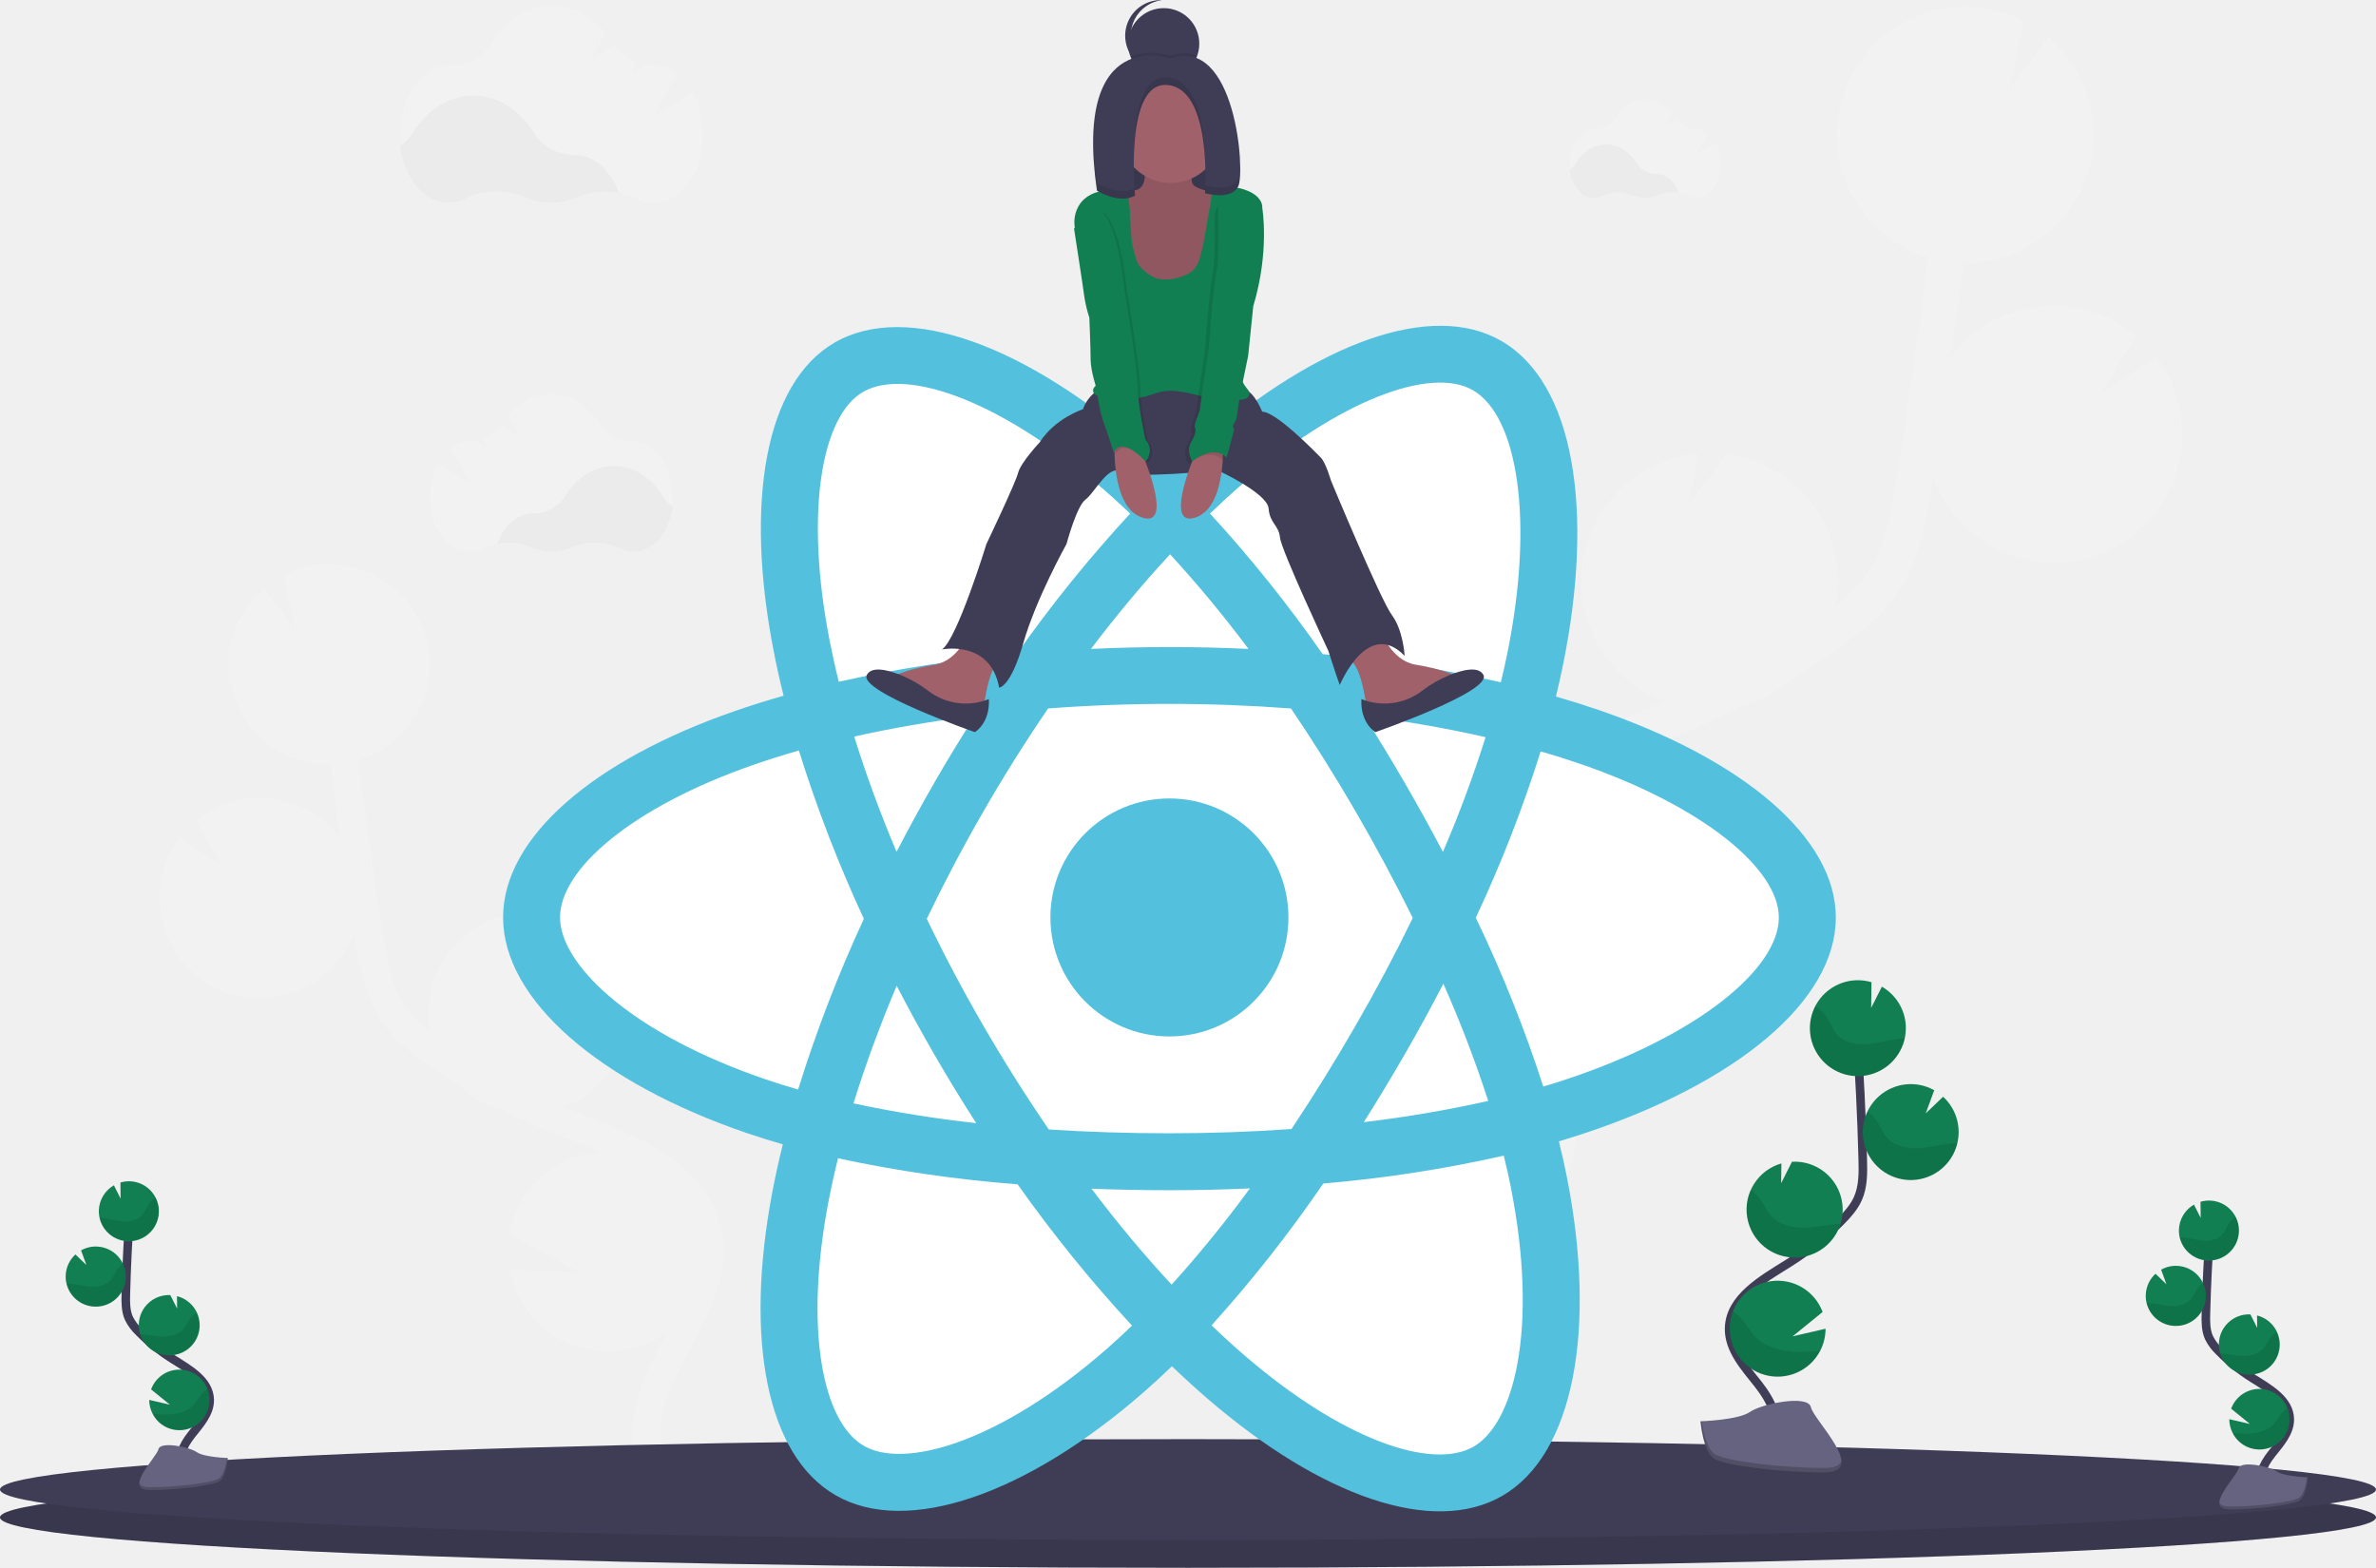
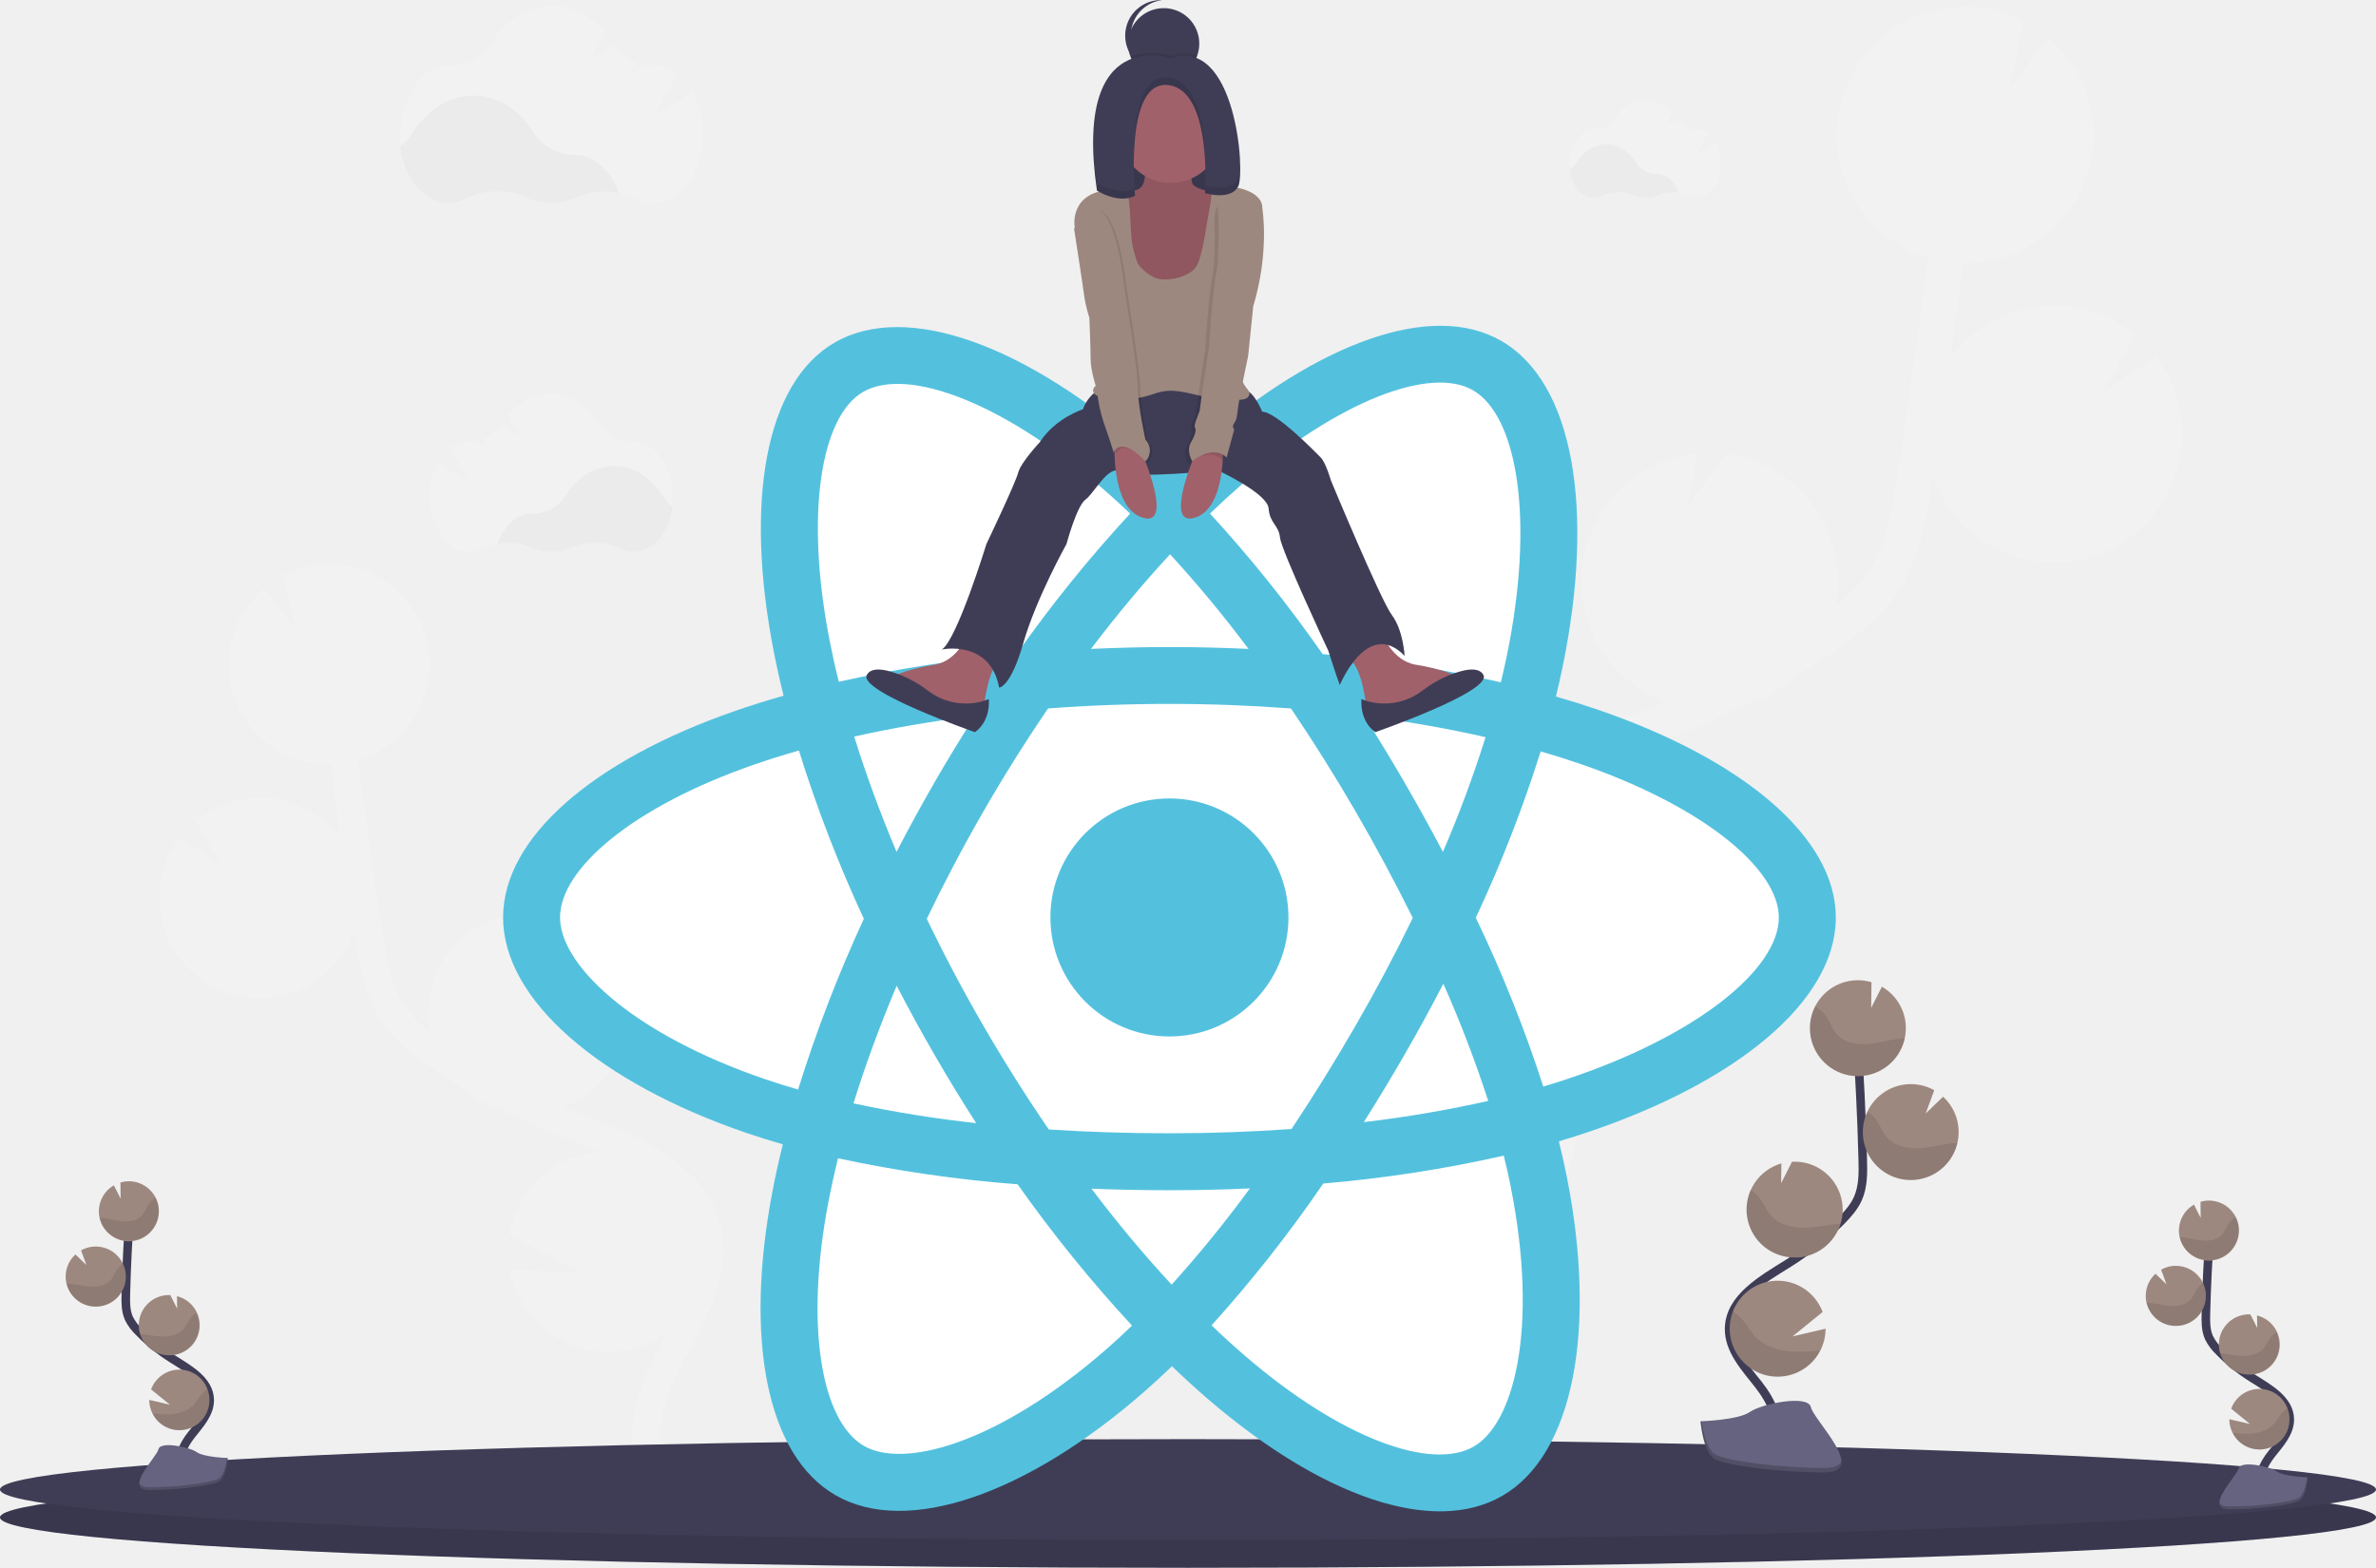
<svg xmlns="http://www.w3.org/2000/svg" id="a75d69e6-d07c-4db3-9c83-72b2470e5561" data-name="Layer 1" width="1108" height="731.18" viewBox="0 0 1108 731.18">
  <path d="M813.68,415.2l6.89-2.7c.66-.26,1.31-.54,2-.81a59.85,59.85,0,0,1,15.28-115.77l-4.8,24.2,18.22-23.92.16,0a59.87,59.87,0,0,1,51.16,67.45c-.15,1.13-.39,2.23-.6,3.34,5.61-4.43,10.87-9.32,14.81-15,8-11.54,10.71-25.76,13.47-43.17,5.47-34.48,10.4-69.34,14.84-104.18a59.83,59.83,0,0,1-42-65.36c.25-1.82.6-3.59,1-5.34.1-.44.2-.88.31-1.31.43-1.69.91-3.35,1.47-5,.09-.27.21-.52.3-.78.5-1.37,1-2.72,1.65-4,.22-.5.44-1,.67-1.47.69-1.43,1.42-2.83,2.22-4.19.27-.45.56-.88.83-1.33.62-1,1.27-2,1.94-2.93.36-.5.71-1,1.08-1.49l.27-.39,0,0a59.81,59.81,0,0,1,74.64-17l-6.24,31.49,18-23.64a59.5,59.5,0,0,1,16.32,68.62h.07c-.17.4-.38.78-.55,1.18-.33.74-.67,1.47-1,2.2-.46.93-1,1.84-1.45,2.74-.38.68-.75,1.36-1.16,2-.59,1-1.23,1.9-1.87,2.83-.38.54-.73,1.1-1.12,1.63-1,1.39-2.12,2.72-3.26,4-.4.45-.83.86-1.25,1.3-.81.86-1.62,1.71-2.48,2.52-.53.5-1.09,1-1.64,1.46-.79.7-1.6,1.38-2.43,2-.59.47-1.19.92-1.79,1.36-.87.63-1.75,1.22-2.64,1.81-.6.39-1.2.78-1.81,1.15-1,.61-2.05,1.17-3.1,1.72-.53.27-1,.57-1.59.83-1.58.77-3.2,1.48-4.85,2.11-.31.12-.64.21-.95.32-1.38.5-2.77,1-4.18,1.35-.61.17-1.23.31-1.85.46-1.15.28-2.31.54-3.48.76q-1,.18-2.07.33c-1.15.17-2.31.3-3.48.4-.69.06-1.37.12-2.07.16-1.26.06-2.53.07-3.8.06a2.08,2.08,0,0,0-.25,0q-2.82,22-5.92,44A59.82,59.82,0,0,1,1042,240.88l-15.68,26.58,25.21-16.59a59.68,59.68,0,0,1,11.5,44.16,58.76,58.76,0,0,1-4.5,15.94,59.83,59.83,0,0,1-111.19-4c-.23,1.48-.45,3-.68,4.46-2.44,15.35-5.47,34.46-16.23,50-7.29,10.56-17.33,18.36-27.09,25.22q-9.52,6.7-19.48,12.77a59.85,59.85,0,0,1-24.53,13.74q-16,8.19-32.69,14.81l-6.95,2.72c-6.25,2.44-12.65,4.94-19,7.6,1,.09,2,.17,3,.3a59.9,59.9,0,0,1,50.86,49.05l-42.31,23.11,42.18-1.89A59.16,59.16,0,0,1,843,534.54a59.87,59.87,0,0,1-82.7,11.74l2.1,3.91c1.4,2.58,2.78,5.15,4.12,7.7,18.33,34.74,19.66,64.74,3.75,84.49l-13-10.45c15.49-19.22,3.2-49.77-5.5-66.27-1.32-2.5-2.68-5-4-7.56C736,536.27,722.65,511.53,728,485.2,736,445.5,779.05,428.7,813.68,415.2Z" transform="translate(-46 -84.41)" fill="#f2f2f2" />
  <path d="M315.6,603.42l-5.38-2.11c-.52-.2-1-.43-1.54-.63a46.75,46.75,0,0,0-11.94-90.42l3.75,18.9-14.22-18.68h-.13a46.76,46.76,0,0,0-40,52.68c.12.89.31,1.74.47,2.61a55.84,55.84,0,0,1-11.56-11.73c-6.23-9-8.37-20.12-10.53-33.71C220.29,493.4,216.45,466.18,213,439a46.72,46.72,0,0,0,32.77-51.05c-.2-1.42-.47-2.8-.79-4.17l-.24-1c-.34-1.32-.71-2.62-1.15-3.88-.07-.21-.16-.41-.24-.61-.39-1.07-.82-2.12-1.28-3.15-.18-.38-.35-.77-.53-1.15-.54-1.11-1.11-2.2-1.73-3.26-.21-.36-.44-.7-.65-1-.49-.78-1-1.55-1.52-2.29-.28-.39-.55-.79-.84-1.17l-.21-.3h0a46.76,46.76,0,0,0-58.29-13.32l4.88,24.6-14.07-18.46a46.48,46.48,0,0,0-12.75,53.59h-.05c.13.31.29.61.43.92.26.58.52,1.15.8,1.72q.54,1.08,1.14,2.13c.29.54.58,1.07.9,1.59.46.75,1,1.48,1.46,2.21.3.42.57.86.88,1.27.8,1.08,1.65,2.12,2.54,3.13.31.35.65.67,1,1,.63.67,1.27,1.33,1.94,2,.41.4.85.77,1.28,1.14q.93.83,1.89,1.59c.46.36.93.71,1.4,1.06.68.49,1.37,1,2.06,1.41.47.31.94.61,1.42.9.79.48,1.6.91,2.42,1.34.42.22.82.45,1.24.66,1.24.6,2.5,1.15,3.79,1.64.24.1.5.16.74.25,1.07.39,2.16.75,3.27,1.06.47.13,1,.24,1.44.35.9.22,1.8.43,2.72.6l1.61.26c.9.13,1.81.23,2.72.31.54.05,1.07.09,1.62.12,1,.05,2,.06,3,.05h.19q2.2,17.22,4.62,34.41a46.71,46.71,0,0,0-67.48-8.14L149.49,488l-19.68-12.95a46.57,46.57,0,0,0-9,34.49A45.8,45.8,0,0,0,124.34,522a46.73,46.73,0,0,0,86.84-3.12c.18,1.15.35,2.32.53,3.48,1.9,12,4.27,26.92,12.67,39.08,5.7,8.24,13.54,14.33,21.16,19.69q7.44,5.24,15.21,10a46.88,46.88,0,0,0,19.16,10.74c8.32,4.26,16.84,8.14,25.54,11.56l5.42,2.13c4.88,1.9,9.88,3.85,14.81,5.93-.78.07-1.57.13-2.36.24A46.77,46.77,0,0,0,283.6,660l33,18-32.94-1.47a46.78,46.78,0,0,0,73.57,29.2c-.55,1-1.09,2-1.64,3.05-1.09,2-2.17,4-3.22,6-14.31,27.13-15.35,50.57-2.92,66l10.13-8.16c-12.1-15-2.5-38.87,4.3-51.76,1-1.95,2.09-3.92,3.16-5.9,9.19-17,19.61-36.37,15.46-56.94C376.29,627.08,342.64,614,315.6,603.42Z" transform="translate(-46 -84.41)" fill="#f2f2f2" />
  <ellipse cx="554" cy="707.68" rx="554" ry="23.5" fill="#3f3d56" />
  <ellipse cx="554" cy="707.68" rx="554" ry="23.5" opacity="0.1" />
  <ellipse cx="554" cy="694.68" rx="554" ry="23.5" fill="#3f3d56" />
  <path d="M131,770.73c-3-5.51.4-12.26,4.28-17.18s8.61-10,8.51-16.29c-.14-9-9.7-14.31-17.33-19.08a84.78,84.78,0,0,1-15.56-12.51,23,23,0,0,1-4.78-6.4c-1.58-3.52-1.53-7.52-1.43-11.38q.5-19.26,1.9-38.48" transform="translate(-46 -84.41)" fill="none" stroke="#3f3d56" stroke-miterlimit="10" stroke-width="4" />
-   <path d="M92.11,648.7a14,14,0,0,1,7-11.49l3.14,6.21-.09-7.52a13.86,13.86,0,0,1,4.62-.56A14,14,0,1,1,92.11,648.7Z" transform="translate(-46 -84.41)" fill="#117f51" />
-   <path d="M117.14,743.7a14,14,0,0,0,26.5-5.76,13.82,13.82,0,0,0-.91-5.69,14,14,0,0,0-26.27.15l8.77,7.13-9.64-2.24A13.89,13.89,0,0,0,117.14,743.7Z" transform="translate(-46 -84.41)" fill="#117f51" />
-   <path d="M124.07,716.45a14,14,0,0,0,4.46-27.54l.07,5.79-3.18-6.29h0a14,14,0,0,0-1.31,28.05Z" transform="translate(-46 -84.41)" fill="#117f51" />
-   <path d="M90,693.78a14,14,0,0,0,1.32-28,13.88,13.88,0,0,0-7.52,1.78l2.48,6.8-5.11-4.9a14,14,0,0,0-4.53,9.69A13.33,13.33,0,0,0,77,683,14,14,0,0,0,90,693.78Z" transform="translate(-46 -84.41)" fill="#117f51" />
+   <path d="M92.11,648.7a14,14,0,0,1,7-11.49l3.14,6.21-.09-7.52a13.86,13.86,0,0,1,4.62-.56A14,14,0,1,1,92.11,648.7Z" transform="translate(-46 -84.41)" fill="#9d887f" />
+   <path d="M117.14,743.7a14,14,0,0,0,26.5-5.76,13.82,13.82,0,0,0-.91-5.69,14,14,0,0,0-26.27.15l8.77,7.13-9.64-2.24A13.89,13.89,0,0,0,117.14,743.7Z" transform="translate(-46 -84.41)" fill="#9d887f" />
+   <path d="M124.07,716.45a14,14,0,0,0,4.46-27.54l.07,5.79-3.18-6.29h0a14,14,0,0,0-1.31,28.05Z" transform="translate(-46 -84.41)" fill="#9d887f" />
+   <path d="M90,693.78a14,14,0,0,0,1.32-28,13.88,13.88,0,0,0-7.52,1.78l2.48,6.8-5.11-4.9a14,14,0,0,0-4.53,9.69A13.33,13.33,0,0,0,77,683,14,14,0,0,0,90,693.78Z" transform="translate(-46 -84.41)" fill="#9d887f" />
  <path d="M94,652.44c3.24.36,6.39,1.37,9.64,1.57s6.82-.58,8.88-3.1c1.11-1.37,1.66-3.09,2.59-4.57a10.08,10.08,0,0,1,3.54-3.33,14,14,0,1,1-26.24,9.32C92.94,652.35,93.47,652.39,94,652.44Z" transform="translate(-46 -84.41)" opacity="0.1" />
  <path d="M90,693.78a14,14,0,0,0,13.35-20,10.4,10.4,0,0,0-2.82,2.83c-1,1.51-1.61,3.25-2.78,4.64-2.19,2.57-5.92,3.41-9.31,3.25s-6.66-1.11-10-1.42c-.47,0-.94-.08-1.41-.09A14,14,0,0,0,90,693.78Z" transform="translate(-46 -84.41)" opacity="0.1" />
  <path d="M124.07,716.45a14,14,0,0,0,13.47-19.76,11.36,11.36,0,0,0-3,2.85c-1.09,1.54-1.77,3.31-3,4.73-2.36,2.64-6.34,3.57-9.93,3.48s-6.82-.93-10.28-1.19A14,14,0,0,0,124.07,716.45Z" transform="translate(-46 -84.41)" opacity="0.1" />
  <path d="M117.14,743.7a14,14,0,0,0,26.5-5.76,13.82,13.82,0,0,0-.91-5.69,14,14,0,0,0-3.08,2.74c-1.34,1.63-2.21,3.47-3.76,5-2.87,2.82-7.5,4-11.62,4.09A62.35,62.35,0,0,1,117.14,743.7Z" transform="translate(-46 -84.41)" opacity="0.1" />
  <path d="M152.19,764.39s-11.08-.34-14.41-2.72-17-5.22-17.87-1.4-16.65,19-4.14,19.06,29.06-2,32.39-4S152.19,764.39,152.19,764.39Z" transform="translate(-46 -84.41)" fill="#656380" />
  <path d="M115.54,778c12.51.1,29.06-2,32.4-4,2.53-1.54,3.54-7.09,3.88-9.65l.37,0s-.7,8.93-4,11-19.89,4.08-32.39,4c-3.61,0-4.86-1.31-4.79-3.22C111.48,777.26,112.86,778,115.54,778Z" transform="translate(-46 -84.41)" opacity="0.2" />
  <path d="M1101,779.73c-3-5.51.4-12.26,4.28-17.18s8.61-10,8.51-16.29c-.14-9-9.7-14.31-17.33-19.08a84.78,84.78,0,0,1-15.56-12.51,23,23,0,0,1-4.78-6.4c-1.58-3.52-1.53-7.52-1.43-11.38q.49-19.26,1.9-38.48" transform="translate(-46 -84.41)" fill="none" stroke="#3f3d56" stroke-miterlimit="10" stroke-width="4" />
-   <path d="M1062.11,657.7a14,14,0,0,1,7-11.49l3.14,6.21-.09-7.52a13.86,13.86,0,0,1,4.62-.56,14,14,0,1,1-14.68,13.36Z" transform="translate(-46 -84.41)" fill="#117f51" />
-   <path d="M1087.14,752.7a14,14,0,0,0,26.5-5.76,13.82,13.82,0,0,0-.91-5.69,14,14,0,0,0-26.27.15l8.77,7.13-9.64-2.24A13.89,13.89,0,0,0,1087.14,752.7Z" transform="translate(-46 -84.41)" fill="#117f51" />
-   <path d="M1094.07,725.45a14,14,0,0,0,4.46-27.54l.07,5.79-3.18-6.29h0a14,14,0,0,0-1.31,28.05Z" transform="translate(-46 -84.41)" fill="#117f51" />
-   <path d="M1060,702.78a14,14,0,0,0,1.32-28,13.88,13.88,0,0,0-7.52,1.78l2.48,6.8-5.11-4.9a14,14,0,0,0-4.53,9.69A13.33,13.33,0,0,0,1047,692,14,14,0,0,0,1060,702.78Z" transform="translate(-46 -84.41)" fill="#117f51" />
+   <path d="M1062.11,657.7a14,14,0,0,1,7-11.49l3.14,6.21-.09-7.52a13.86,13.86,0,0,1,4.62-.56,14,14,0,1,1-14.68,13.36Z" transform="translate(-46 -84.41)" fill="#9d887f" />
+   <path d="M1087.14,752.7a14,14,0,0,0,26.5-5.76,13.82,13.82,0,0,0-.91-5.69,14,14,0,0,0-26.27.15l8.77,7.13-9.64-2.24A13.89,13.89,0,0,0,1087.14,752.7Z" transform="translate(-46 -84.41)" fill="#9d887f" />
+   <path d="M1094.07,725.45a14,14,0,0,0,4.46-27.54l.07,5.79-3.18-6.29h0a14,14,0,0,0-1.31,28.05Z" transform="translate(-46 -84.41)" fill="#9d887f" />
+   <path d="M1060,702.78a14,14,0,0,0,1.32-28,13.88,13.88,0,0,0-7.52,1.78l2.48,6.8-5.11-4.9a14,14,0,0,0-4.53,9.69A13.33,13.33,0,0,0,1047,692,14,14,0,0,0,1060,702.78Z" transform="translate(-46 -84.41)" fill="#9d887f" />
  <path d="M1064,661.44c3.24.36,6.39,1.37,9.64,1.57s6.82-.58,8.88-3.1c1.11-1.37,1.66-3.09,2.59-4.57a10.08,10.08,0,0,1,3.54-3.33,14,14,0,1,1-26.24,9.32C1062.94,661.35,1063.47,661.39,1064,661.44Z" transform="translate(-46 -84.41)" opacity="0.1" />
  <path d="M1060,702.78a14,14,0,0,0,13.35-20,10.4,10.4,0,0,0-2.82,2.83c-1,1.51-1.61,3.25-2.78,4.64-2.19,2.57-5.92,3.41-9.31,3.25s-6.66-1.11-10-1.42c-.47,0-.94-.08-1.41-.09A14,14,0,0,0,1060,702.78Z" transform="translate(-46 -84.41)" opacity="0.1" />
  <path d="M1094.07,725.45a14,14,0,0,0,13.47-19.76,11.36,11.36,0,0,0-3,2.85c-1.09,1.54-1.77,3.31-3,4.73-2.36,2.64-6.34,3.57-9.93,3.48s-6.82-.93-10.28-1.19A14,14,0,0,0,1094.07,725.45Z" transform="translate(-46 -84.41)" opacity="0.1" />
  <path d="M1087.14,752.7a14,14,0,0,0,26.5-5.76,13.82,13.82,0,0,0-.91-5.69,14,14,0,0,0-3.08,2.74c-1.34,1.63-2.21,3.47-3.76,5-2.87,2.82-7.5,4-11.62,4.09A62.35,62.35,0,0,1,1087.14,752.7Z" transform="translate(-46 -84.41)" opacity="0.1" />
  <path d="M1122.19,773.39s-11.08-.34-14.41-2.72-17-5.22-17.87-1.4-16.65,19-4.14,19.06,29.06-2,32.39-4S1122.19,773.39,1122.19,773.39Z" transform="translate(-46 -84.41)" fill="#656380" />
  <path d="M1085.54,787c12.51.1,29.06-2,32.4-4,2.53-1.54,3.54-7.09,3.88-9.65l.37,0s-.7,8.93-4,11-19.89,4.08-32.39,4c-3.61,0-4.86-1.31-4.79-3.22C1081.48,786.26,1082.86,787,1085.54,787Z" transform="translate(-46 -84.41)" opacity="0.2" />
  <path d="M791.57,415.56q-9.92-3.4-20-6.3,1.66-6.79,3.09-13.65c15.14-73.51,5.24-132.73-28.57-152.22-32.42-18.7-85.44.8-139,47.39q-7.92,6.92-15.47,14.2-5.07-4.85-10.3-9.51C525.21,245.64,469,224.65,435.18,244.2c-32.39,18.75-42,74.42-28.35,144.09q2,10.35,4.59,20.58c-7.95,2.26-15.64,4.67-23,7.24C322.63,439,280.61,475,280.61,512.29c0,38.51,45.11,77.14,113.64,100.56q8.34,2.83,16.8,5.26-2.74,11-4.88,22.18c-13,68.46-2.84,122.82,29.46,141.45C469,801,525,781.2,579.52,733.54c4.31-3.77,8.63-7.77,13-11.95q8.18,7.89,16.79,15.32c52.82,45.45,105,63.81,137.26,45.12,33.33-19.29,44.16-77.69,30.1-148.73q-1.6-8.14-3.73-16.61,5.91-1.74,11.56-3.61c71.24-23.6,117.6-61.76,117.6-100.79,0-37.43-43.38-73.62-110.5-96.73Z" transform="translate(-46 -84.41)" fill="#53c1de" />
  <path d="M776.12,587.88c-3.4,1.13-6.88,2.21-10.44,3.27a621.6,621.6,0,0,0-31.47-78.73,623.06,623.06,0,0,0,30.25-77.58c6.35,1.84,12.53,3.78,18.47,5.83,57.51,19.79,92.59,49.06,92.59,71.62,0,24-37.89,55.21-99.4,75.59ZM750.6,638.46c6.22,31.41,7.1,59.81,3,82-3.7,19.95-11.14,33.25-20.34,38.58-19.59,11.33-61.47-3.4-106.64-42.27q-7.77-6.69-15.63-14.25a624.23,624.23,0,0,0,52.09-66.14,620.2,620.2,0,0,0,84.17-13q1.9,7.68,3.37,15ZM492.48,757.1c-19.14,6.76-34.38,6.95-43.59,1.64-19.6-11.31-27.75-55-16.63-113.5q2-10.37,4.53-20.63a625.79,625.79,0,0,0,83.75,12.13,645.09,645.09,0,0,0,53.35,65.9q-5.79,5.61-11.84,10.91c-24.11,21.08-48.28,36-69.57,43.55ZM402.84,587.73c-30.31-10.36-55.33-23.82-72.49-38.5-15.41-13.2-23.19-26.31-23.19-36.94,0-22.63,33.74-51.5,90-71.11q10.6-3.69,21.39-6.73a637.08,637.08,0,0,0,30.29,78.48,646.29,646.29,0,0,0-30.66,79.6Q410.44,590.32,402.84,587.73Zm30.05-204.54c-11.68-59.69-3.93-104.72,15.59-116,20.79-12,66.76,5.12,115.22,48.15,3.1,2.75,6.21,5.63,9.32,8.6a635.89,635.89,0,0,0-52.93,65.52,648.42,648.42,0,0,0-82.93,12.89q-2.39-9.52-4.27-19.15ZM701,449.38q-9.11-15.74-18.89-31.08c19.83,2.51,38.82,5.83,56.66,9.91a565.54,565.54,0,0,1-19.89,53.51q-8.61-16.35-17.88-32.34ZM591.64,342.91a569.3,569.3,0,0,1,36.57,44.14q-36.71-1.73-73.45,0c12.07-15.92,24.44-30.72,36.88-44.13Zm-110,106.65q-9.15,15.87-17.55,32.14c-7.73-18.33-14.34-36.36-19.74-53.77,17.73-4,36.64-7.21,56.34-9.68Q490.77,433.69,481.62,449.56Zm19.61,158.65A564.64,564.64,0,0,1,444,599c5.49-17.71,12.25-36.13,20.15-54.86q8.43,16.29,17.61,32.16Q491.1,592.49,501.23,608.21Zm91.14,75.33C579.79,670,567.24,655,555,638.79q17.85.71,36.36.71,19,0,37.51-.84A563.94,563.94,0,0,1,592.37,683.54ZM719.08,543.19A562.82,562.82,0,0,1,740,597.85a561.35,561.35,0,0,1-58,9.89q9.85-15.63,19.08-31.63,9.38-16.26,18-32.92Zm-41,19.66q-14.12,24.52-29.81,48.1c-18.44,1.32-37.49,2-56.91,2s-38.15-.6-56.27-1.78Q519,587.67,504.7,563t-26.51-50.08q12.27-25.53,26.43-50.1h0q14.14-24.56,30.13-48c18.49-1.4,37.43-2.13,56.59-2.13s38.22.74,56.69,2.14q15.81,23.37,30,47.81t26.79,49.87q-12.45,25.62-26.71,50.3Zm54.77-296.46c20.81,12,28.9,60.4,15.83,123.87q-1.29,6.19-2.8,12.35a635.74,635.74,0,0,0-83.09-13.13,625.16,625.16,0,0,0-52.53-65.56q7-6.74,14.29-13.11c45.88-39.93,88.76-55.69,108.3-44.42Z" transform="translate(-46 -84.41)" fill="#fff" />
  <path d="M591.34,456.79a55.5,55.5,0,1,1-55.5,55.5,55.49,55.49,0,0,1,55.5-55.5" transform="translate(-46 -84.41)" fill="#53c1de" />
  <path d="M605.26,104.81a16.6,16.6,0,1,1-16.6-16.6A16.52,16.52,0,0,1,605.26,104.81Z" transform="translate(-46 -84.41)" fill="#3f3d56" />
  <path d="M575.4,109a16.62,16.62,0,0,1,12.49-24.54,16.6,16.6,0,1,0,1.41,33.07A16.6,16.6,0,0,1,575.4,109Z" transform="translate(-46 -84.41)" fill="#3f3d56" />
  <rect x="521.91" y="43.52" width="44.47" height="69.37" fill="#3f3d56" />
  <rect x="521.91" y="43.52" width="44.47" height="69.37" opacity="0.1" />
  <path d="M497.66,379.61s-4.75,13.05-16,14.83-17.79,4.74-17.79,4.74l26.68,17.19,14.23-1.78s1.78-18.38,7.71-22.53S497.66,379.61,497.66,379.61Z" transform="translate(-46 -84.41)" fill="#a0616a" />
  <path d="M690.34,379.61s4.75,13.05,16,14.83,17.79,4.74,17.79,4.74l-26.68,17.19-14.23-1.78s-1.78-18.38-7.71-22.53S690.34,379.61,690.34,379.61Z" transform="translate(-46 -84.41)" fill="#a0616a" />
  <path d="M560.5,264.59s-7.11,3.56-9.48,10.68c0,0-13,4.15-20.16,15.41,0,0-8.9,9.49-10.08,14.23S506,338.11,506,338.11s-13.64,44.47-20.75,49.21c0,0,22.53-4.74,26.68,17.79,0,0,5.33,0,11.26-20.75s20.16-46.25,20.16-46.25,4.74-17.78,8.89-20.75,10.67-16.6,16.6-13,45.06-.6,45.06-.6S637,314.4,637.58,321.51s4.74,7.71,5.33,13.64,22.53,52.76,22.53,52.76,4.15,13,5.34,16c0,0,13-31.42,30.24-13.63,0,0-.6-11.86-5.93-19s-28.46-62.84-28.46-62.84-2.37-8.3-4.74-10.67-20.76-21.35-27.28-21.35c0,0-3.55-8.89-7.7-10.08Z" transform="translate(-46 -84.41)" fill="#3f3d56" />
  <path d="M507.14,410.44a28.89,28.89,0,0,1-28.22-3.79,56.37,56.37,0,0,0-12.59-7.3c-6.29-2.54-13.81-4.42-16.1-.17-4.15,7.71,50.39,26.68,50.39,26.68S507.74,421.71,507.14,410.44Z" transform="translate(-46 -84.41)" fill="#3f3d56" />
  <path d="M680.86,410.44a28.89,28.89,0,0,0,28.22-3.79,56.37,56.37,0,0,1,12.59-7.3c6.29-2.54,13.81-4.42,16.1-.17,4.15,7.71-50.39,26.68-50.39,26.68S680.26,421.71,680.86,410.44Z" transform="translate(-46 -84.41)" fill="#3f3d56" />
  <path d="M579.88,167.08c-.22,2.06-.9,4.29-2.66,5.38-1.44.9-3.26.83-4.92,1.17a11.46,11.46,0,0,0-7.82,6.77,17.51,17.51,0,0,0-.75,10.55,39.22,39.22,0,0,0,1.52,5.06c1.74,4.92,3.84,9.8,7.09,13.89a59,59,0,0,0,9.3,8.77c2.11,1.72,4.29,3.47,6.89,4.28a21.75,21.75,0,0,0,5.4.72c2.25.1,4.65.17,6.6-.95,3-1.73,3.89-5.55,5.52-8.62,1.38-2.6,3.44-4.81,4.73-7.46a29.49,29.49,0,0,0,2-6.52l2.77-12.3c1-4.47,1.92-9.51-.59-13.34a2.28,2.28,0,0,0-.74-.77,2.79,2.79,0,0,0-1.52-.15,16.44,16.44,0,0,1-9.15-2.09,3.93,3.93,0,0,1-1.15-.9,4.72,4.72,0,0,1-.7-2.12,22.2,22.2,0,0,0-1.28-4.45,3,3,0,0,0-.87-1.34,3.15,3.15,0,0,0-1.41-.47,114.47,114.47,0,0,0-12.93-1.35c-1.42-.07-3.56-.64-4.54.62S580,165.58,579.88,167.08Z" transform="translate(-46 -84.41)" fill="#a0616a" />
  <path d="M579.88,167.08c-.22,2.06-.9,4.29-2.66,5.38-1.44.9-3.26.83-4.92,1.17a11.46,11.46,0,0,0-7.82,6.77,17.51,17.51,0,0,0-.75,10.55,39.22,39.22,0,0,0,1.52,5.06c1.74,4.92,3.84,9.8,7.09,13.89a59,59,0,0,0,9.3,8.77c2.11,1.72,4.29,3.47,6.89,4.28a21.75,21.75,0,0,0,5.4.72c2.25.1,4.65.17,6.6-.95,3-1.73,3.89-5.55,5.52-8.62,1.38-2.6,3.44-4.81,4.73-7.46a29.49,29.49,0,0,0,2-6.52l2.77-12.3c1-4.47,1.92-9.51-.59-13.34a2.28,2.28,0,0,0-.74-.77,2.79,2.79,0,0,0-1.52-.15,16.44,16.44,0,0,1-9.15-2.09,3.93,3.93,0,0,1-1.15-.9,4.72,4.72,0,0,1-.7-2.12,22.2,22.2,0,0,0-1.28-4.45,3,3,0,0,0-.87-1.34,3.15,3.15,0,0,0-1.41-.47,114.47,114.47,0,0,0-12.93-1.35c-1.42-.07-3.56-.64-4.54.62S580,165.58,579.88,167.08Z" transform="translate(-46 -84.41)" opacity="0.1" />
-   <path d="M571.85,174.15a26.93,26.93,0,0,0-7.13-1.12c-5.72-.14-11.84,1.83-15.14,6.5A15.34,15.34,0,0,0,547.29,191a23.57,23.57,0,0,0,5.2,10.66,32,32,0,0,1,4,5.24c1.58,3,1.63,6.59,2.06,10,1,8.12,4.46,15.75,5.83,23.82s.19,17.42-6.18,22.55c-1.07.86-2.37,1.77-2.46,3.14-.14,2.19,2.71,3.12,4.9,3.33,6.55.62,13.27,1.23,19.63-.46,2.63-.7,5.17-1.79,7.85-2.29,6.8-1.27,13.64,1.34,20.45,2.59a90.61,90.61,0,0,0,14.91,1.21,7.94,7.94,0,0,0,3.43-.45,2.75,2.75,0,0,0,1.74-2.74,4.76,4.76,0,0,0-1.18-2c-3.44-4.25-4.49-9.9-5.43-15.29l-3.15-18.11c-1.69-9.68-3.26-20.2,1.32-28.89,3.29-6.25,9.36-10.65,12.83-16.8a9.84,9.84,0,0,0,1.55-6.28c-.52-3.09-3.31-5.3-6.17-6.59A23.21,23.21,0,0,0,611,173c.1,4.33-1,8.71-1.71,13l-1.21,7a88.83,88.83,0,0,1-2.71,12.2,12.85,12.85,0,0,1-2.17,4.42,11.43,11.43,0,0,1-3.83,2.79,22.83,22.83,0,0,1-10.14,2.32,13.54,13.54,0,0,1-4.48-.69,19,19,0,0,1-6.17-4.34,10.11,10.11,0,0,1-1.63-1.77,9.93,9.93,0,0,1-1.11-2.67,55.42,55.42,0,0,1-1.91-7.48c-.3-1.94-.4-3.91-.54-5.87C573,186.12,573,179.72,571.85,174.15Z" transform="translate(-46 -84.41)" fill="#117f51" />
+   <path d="M571.85,174.15a26.93,26.93,0,0,0-7.13-1.12c-5.72-.14-11.84,1.83-15.14,6.5A15.34,15.34,0,0,0,547.29,191a23.57,23.57,0,0,0,5.2,10.66,32,32,0,0,1,4,5.24c1.58,3,1.63,6.59,2.06,10,1,8.12,4.46,15.75,5.83,23.82s.19,17.42-6.18,22.55c-1.07.86-2.37,1.77-2.46,3.14-.14,2.19,2.71,3.12,4.9,3.33,6.55.62,13.27,1.23,19.63-.46,2.63-.7,5.17-1.79,7.85-2.29,6.8-1.27,13.64,1.34,20.45,2.59a90.61,90.61,0,0,0,14.91,1.21,7.94,7.94,0,0,0,3.43-.45,2.75,2.75,0,0,0,1.74-2.74,4.76,4.76,0,0,0-1.18-2c-3.44-4.25-4.49-9.9-5.43-15.29l-3.15-18.11c-1.69-9.68-3.26-20.2,1.32-28.89,3.29-6.25,9.36-10.65,12.83-16.8a9.84,9.84,0,0,0,1.55-6.28c-.52-3.09-3.31-5.3-6.17-6.59A23.21,23.21,0,0,0,611,173c.1,4.33-1,8.71-1.71,13l-1.21,7a88.83,88.83,0,0,1-2.71,12.2,12.85,12.85,0,0,1-2.17,4.42,11.43,11.43,0,0,1-3.83,2.79,22.83,22.83,0,0,1-10.14,2.32,13.54,13.54,0,0,1-4.48-.69,19,19,0,0,1-6.17-4.34,10.11,10.11,0,0,1-1.63-1.77,9.93,9.93,0,0,1-1.11-2.67,55.42,55.42,0,0,1-1.91-7.48c-.3-1.94-.4-3.91-.54-5.87C573,186.12,573,179.72,571.85,174.15Z" transform="translate(-46 -84.41)" fill="#9d887f" />
  <path d="M565.84,288.9s-2.37,31.43,12.45,36.76,1.78-26.09,1.78-26.09l-4.75-9.48Z" transform="translate(-46 -84.41)" fill="#a0616a" />
  <path d="M616.23,288.9s2.37,31.43-12.45,36.76S602,299.57,602,299.57l4.75-9.48Z" transform="translate(-46 -84.41)" fill="#a0616a" />
  <path d="M552.79,184l-4.74,7.71s4.15,26.68,4.74,31.42a62.2,62.2,0,0,0,2.38,10.08s.59,14.23.59,19.57,3,14.23,3,14.23a64.82,64.82,0,0,0,3,14.82c2.37,6.52,4.74,14.23,4.74,14.23s3-8.3,14.82,4.15a7.18,7.18,0,0,0,0-10.08s-3.55-16-3.55-24.31-6.53-48-6.53-48S567,172.7,552.79,184Z" transform="translate(-46 -84.41)" opacity="0.1" />
-   <path d="M551.61,183.37l-4.74,7.71s4.15,26.68,4.74,31.42A61.84,61.84,0,0,0,554,232.58s.59,14.23.59,19.56,3,14.23,3,14.23a64.53,64.53,0,0,0,3,14.82c2.37,6.53,4.75,14.23,4.75,14.23s3-8.3,14.82,4.15a7.18,7.18,0,0,0,0-10.07s-3.56-16-3.56-24.31-6.52-48-6.52-48S565.84,172.1,551.61,183.37Z" transform="translate(-46 -84.41)" fill="#117f51" />
+   <path d="M551.61,183.37l-4.74,7.71s4.15,26.68,4.74,31.42A61.84,61.84,0,0,0,554,232.58s.59,14.23.59,19.56,3,14.23,3,14.23a64.53,64.53,0,0,0,3,14.82c2.37,6.53,4.75,14.23,4.75,14.23s3-8.3,14.82,4.15a7.18,7.18,0,0,0,0-10.07s-3.56-16-3.56-24.31-6.52-48-6.52-48S565.84,172.1,551.61,183.37Z" transform="translate(-46 -84.41)" fill="#9d887f" />
  <path d="M629.87,179.22l3,3.53s3.49,20.18-4.22,45.68l-2.37,23.12s-4.15,19.57-4.74,24.31-.59,5.33-1.78,7.11a2.29,2.29,0,0,0,0,3l-3.56,13s-5.33-6.52-16,1.78c0,0-3-4.74-.6-8.89s2.37-5.93,1.78-7.12,2.37-7.11,2.37-8.3S607.93,248,607.93,248s1.78-26.68,3.56-35.57c1.09-5.47,1.07-17.66.88-26.24-.19-8.94,10.63-13.78,17-7.5C629.52,178.85,629.7,179,629.87,179.22Z" transform="translate(-46 -84.41)" opacity="0.1" />
-   <path d="M631.65,178l3,3.53s3.49,20.19-4.22,45.68l-2.37,23.12s-4.15,19.57-4.74,24.31-.6,5.34-1.78,7.12a2.28,2.28,0,0,0,0,3L618,297.8s-5.33-6.53-16,1.77c0,0-3-4.74-.59-8.89s2.37-5.93,1.78-7.11,2.37-7.12,2.37-8.3,4.15-28.46,4.15-28.46,1.78-26.68,3.56-35.58.59-35.57.59-35.57S623.35,169.14,631.65,178Z" transform="translate(-46 -84.41)" fill="#117f51" />
+   <path d="M631.65,178l3,3.53s3.49,20.19-4.22,45.68l-2.37,23.12s-4.15,19.57-4.74,24.31-.6,5.34-1.78,7.12a2.28,2.28,0,0,0,0,3L618,297.8s-5.33-6.53-16,1.77c0,0-3-4.74-.59-8.89s2.37-5.93,1.78-7.11,2.37-7.12,2.37-8.3,4.15-28.46,4.15-28.46,1.78-26.68,3.56-35.58.59-35.57.59-35.57S623.35,169.14,631.65,178Z" transform="translate(-46 -84.41)" fill="#9d887f" />
  <circle cx="545.92" cy="61.61" r="23.72" fill="#a0616a" />
  <path d="M604.29,110.41a16.6,16.6,0,0,1-31.09.44c9.26-3.73,18.72-.41,18.72-.41C596.65,108.78,600.75,108.93,604.29,110.41Z" transform="translate(-46 -84.41)" opacity="0.1" />
  <path d="M591.92,111.63s-45.65-16-34.38,61.66c0,0,10.08,6.52,17.78,2.37,0,0-5.33-53.95,15.42-51.58s17.19,50.4,17.19,50.4,11.86,3.55,15.42-3S622.16,101,591.92,111.63Z" transform="translate(-46 -84.41)" fill="#3f3d56" />
  <path d="M590.74,120.52c-14.24-1.62-16.2,23.27-16,39.05.17-15.69,2.81-37,16-35.49,14.81,1.69,17.24,26.66,17.41,40.8C608.32,151.9,606.9,122.37,590.74,120.52Z" transform="translate(-46 -84.41)" opacity="0.1" />
  <path d="M557.54,169.73a159.38,159.38,0,0,1-1.77-20.53,152.12,152.12,0,0,0,1.77,24.09s10.08,6.52,17.78,2.37c0,0-.12-1.28-.26-3.43C567.39,176.1,557.54,169.73,557.54,169.73Z" transform="translate(-46 -84.41)" opacity="0.1" />
  <path d="M623.35,168c-3.32,6.08-13.83,3.41-15.25,3-.07,2.2-.17,3.52-.17,3.52s11.86,3.55,15.42-3c.73-1.34,1.11-5.13,1-10.2C624.25,164.57,623.9,167,623.35,168Z" transform="translate(-46 -84.41)" opacity="0.1" />
  <path d="M872.73,757.37c4.74-8.78-.64-19.54-6.82-27.37s-13.73-16-13.57-26c.23-14.35,15.45-22.81,27.62-30.42a134.77,134.77,0,0,0,24.79-19.93c3-3.05,5.87-6.31,7.62-10.21,2.52-5.6,2.45-12,2.29-18.12q-.79-30.71-3-61.34" transform="translate(-46 -84.41)" fill="none" stroke="#3f3d56" stroke-miterlimit="10" stroke-width="4" />
-   <path d="M934.74,562.9a22.31,22.31,0,0,0-11.16-18.32l-5,9.9.15-12a22.37,22.37,0,1,0,16,20.41Z" transform="translate(-46 -84.41)" fill="#117f51" />
-   <path d="M894.86,714.29a22.36,22.36,0,1,1,1.08-18l-14,11.37,15.37-3.57A22.25,22.25,0,0,1,894.86,714.29Z" transform="translate(-46 -84.41)" fill="#117f51" />
-   <path d="M883.81,670.86A22.37,22.37,0,0,1,876.72,627l-.12,9.22,5.06-10h.06a22.37,22.37,0,1,1,2.09,44.69Z" transform="translate(-46 -84.41)" fill="#117f51" />
-   <path d="M938.11,634.73A22.37,22.37,0,1,1,948,592.87l-4,10.83,8.13-7.8a22.37,22.37,0,0,1-14.07,38.83Z" transform="translate(-46 -84.41)" fill="#117f51" />
+   <path d="M934.74,562.9a22.31,22.31,0,0,0-11.16-18.32l-5,9.9.15-12a22.37,22.37,0,1,0,16,20.41Z" transform="translate(-46 -84.41)" fill="#9d887f" />
+   <path d="M894.86,714.29a22.36,22.36,0,1,1,1.08-18l-14,11.37,15.37-3.57A22.25,22.25,0,0,1,894.86,714.29Z" transform="translate(-46 -84.41)" fill="#9d887f" />
+   <path d="M883.81,670.86A22.37,22.37,0,0,1,876.72,627l-.12,9.22,5.06-10h.06a22.37,22.37,0,1,1,2.09,44.69Z" transform="translate(-46 -84.41)" fill="#9d887f" />
+   <path d="M938.11,634.73A22.37,22.37,0,1,1,948,592.87l-4,10.83,8.13-7.8a22.37,22.37,0,0,1-14.07,38.83Z" transform="translate(-46 -84.41)" fill="#9d887f" />
  <path d="M931.74,568.86c-5.17.57-10.19,2.18-15.37,2.5s-10.87-.92-14.14-5c-1.77-2.17-2.65-4.91-4.14-7.28a16,16,0,0,0-5.63-5.3,22.37,22.37,0,1,0,41.81,14.84C933.42,568.71,932.58,568.77,931.74,568.86Z" transform="translate(-46 -84.41)" opacity="0.1" />
  <path d="M938.11,634.73a22.39,22.39,0,0,1-21.28-31.91,16.37,16.37,0,0,1,4.5,4.51c1.59,2.4,2.56,5.18,4.43,7.39,3.48,4.09,9.44,5.43,14.84,5.19s10.6-1.78,16-2.28c.75-.06,1.5-.11,2.26-.13A22.37,22.37,0,0,1,938.11,634.73Z" transform="translate(-46 -84.41)" opacity="0.1" />
  <path d="M883.81,670.86a22.37,22.37,0,0,1-21.46-31.49,17.83,17.83,0,0,1,4.73,4.55c1.74,2.45,2.82,5.27,4.86,7.54,3.77,4.2,10.11,5.68,15.83,5.54,5.54-.12,10.87-1.48,16.38-1.9A22.36,22.36,0,0,1,883.81,670.86Z" transform="translate(-46 -84.41)" opacity="0.1" />
  <path d="M894.86,714.29A22.37,22.37,0,0,1,854.08,696a22.27,22.27,0,0,1,4.91,4.38c2.13,2.59,3.53,5.53,6,7.94,4.57,4.49,11.95,6.34,18.52,6.51A97.1,97.1,0,0,0,894.86,714.29Z" transform="translate(-46 -84.41)" opacity="0.1" />
  <path d="M839,747.26s17.65-.54,23-4.33,27.16-8.31,28.48-2.24,26.53,30.22,6.6,30.38-46.31-3.1-51.62-6.34S839,747.26,839,747.26Z" transform="translate(-46 -84.41)" fill="#656380" />
  <path d="M897.4,769c-19.93.16-46.31-3.11-51.62-6.34-4-2.47-5.65-11.3-6.19-15.38l-.59,0s1.12,14.24,6.43,17.47,31.69,6.5,51.62,6.34c5.75,0,7.74-2.09,7.63-5.12C903.88,767.78,901.69,768.92,897.4,769Z" transform="translate(-46 -84.41)" opacity="0.2" />
  <path d="M369,127.27l-18.25,11.57,11.08-20.15a18,18,0,0,0-11-3.94h-.3a21.58,21.58,0,0,1-3.78-.28l-6.19,3.92,2.65-4.82a22.06,22.06,0,0,1-10.82-8.21l-11.07,7,7-12.72c-6.48-7.77-15.2-12.54-24.81-12.54-11.51,0-21.76,6.85-28.38,17.52a21.24,21.24,0,0,1-18.76,10.12l-.62,0c-12.71,0-23,14.41-23,32.19s10.3,32.18,23,32.18a17.2,17.2,0,0,0,8-2c8.29-4.31,19.17-4.39,27.85-.54a29,29,0,0,0,23.68.05c8.62-3.77,19.37-3.69,27.61.54a17.23,17.23,0,0,0,7.93,2c12.71,0,23-14.41,23-32.18A40.86,40.86,0,0,0,369,127.27Z" transform="translate(-46 -84.41)" fill="#f2f2f2" />
  <path d="M334.59,174.36a34,34,0,0,0-19.72,2.14,29,29,0,0,1-23.67-.05c-8.69-3.85-19.57-3.77-27.86.54a17.2,17.2,0,0,1-8,2c-11.29,0-20.68-11.38-22.64-26.38a21.58,21.58,0,0,0,5.64-6.08C245,135.87,255.21,129,266.72,129s21.64,6.77,28.26,17.32a21.79,21.79,0,0,0,18.76,10.31H314C323,156.64,330.8,163.85,334.59,174.36Z" transform="translate(-46 -84.41)" opacity="0.03" />
  <path d="M846.07,150.83,837,156.6l5.53-10a9,9,0,0,0-5.51-2h-.14a10.79,10.79,0,0,1-1.89-.14l-3.09,2L833.2,144a11,11,0,0,1-5.4-4.09l-5.52,3.5,3.49-6.34a16.17,16.17,0,0,0-12.37-6.26c-5.75,0-10.86,3.42-14.16,8.74a10.57,10.57,0,0,1-9.36,5h-.31c-6.34,0-11.48,7.19-11.48,16s5.14,16.05,11.48,16.05a8.62,8.62,0,0,0,4-1,16.56,16.56,0,0,1,13.89-.27,14.52,14.52,0,0,0,11.81,0,16.58,16.58,0,0,1,13.77.27,8.61,8.61,0,0,0,4,1c6.34,0,11.48-7.18,11.48-16.05A20.28,20.28,0,0,0,846.07,150.83Z" transform="translate(-46 -84.41)" fill="#f2f2f2" />
  <path d="M828.92,174.32a17,17,0,0,0-9.83,1.07,14.52,14.52,0,0,1-11.81,0,16.58,16.58,0,0,0-13.9.27,8.55,8.55,0,0,1-4,1c-5.64,0-10.32-5.67-11.3-13.15a10.93,10.93,0,0,0,2.82-3c3.3-5.32,8.42-8.73,14.16-8.73s10.79,3.37,14.09,8.63a10.85,10.85,0,0,0,9.36,5.14h.15C823.15,165.48,827,169.08,828.92,174.32Z" transform="translate(-46 -84.41)" opacity="0.03" />
  <path d="M250.34,300.27,265,309.55l-8.88-16.15a14.48,14.48,0,0,1,8.85-3.15h.23a17.08,17.08,0,0,0,3-.22l4.95,3.14L271,289.31a17.78,17.78,0,0,0,8.67-6.58l8.87,5.62L283,278.16c5.19-6.22,12.18-10,19.87-10,9.23,0,17.44,5.48,22.75,14a17,17,0,0,0,15,8.11h.5c10.18,0,18.43,11.54,18.43,25.78s-8.25,25.79-18.43,25.79a13.86,13.86,0,0,1-6.43-1.61,26.59,26.59,0,0,0-22.31-.43,23.28,23.28,0,0,1-19,0,26.64,26.64,0,0,0-22.12.43,13.9,13.9,0,0,1-6.35,1.57c-10.19,0-18.44-11.54-18.44-25.79A32.78,32.78,0,0,1,250.34,300.27Z" transform="translate(-46 -84.41)" fill="#f2f2f2" />
  <path d="M277.89,338a27.36,27.36,0,0,1,15.8,1.72,23.28,23.28,0,0,0,19,0,26.61,26.61,0,0,1,22.32.43,13.82,13.82,0,0,0,6.42,1.61c9.05,0,16.57-9.11,18.14-21.13a17.44,17.44,0,0,1-4.52-4.88c-5.31-8.54-13.52-14-22.75-14s-17.33,5.42-22.64,13.88a17.44,17.44,0,0,1-15,8.25h-.23C287.17,323.81,280.93,329.59,277.89,338Z" transform="translate(-46 -84.41)" opacity="0.03" />
</svg>
